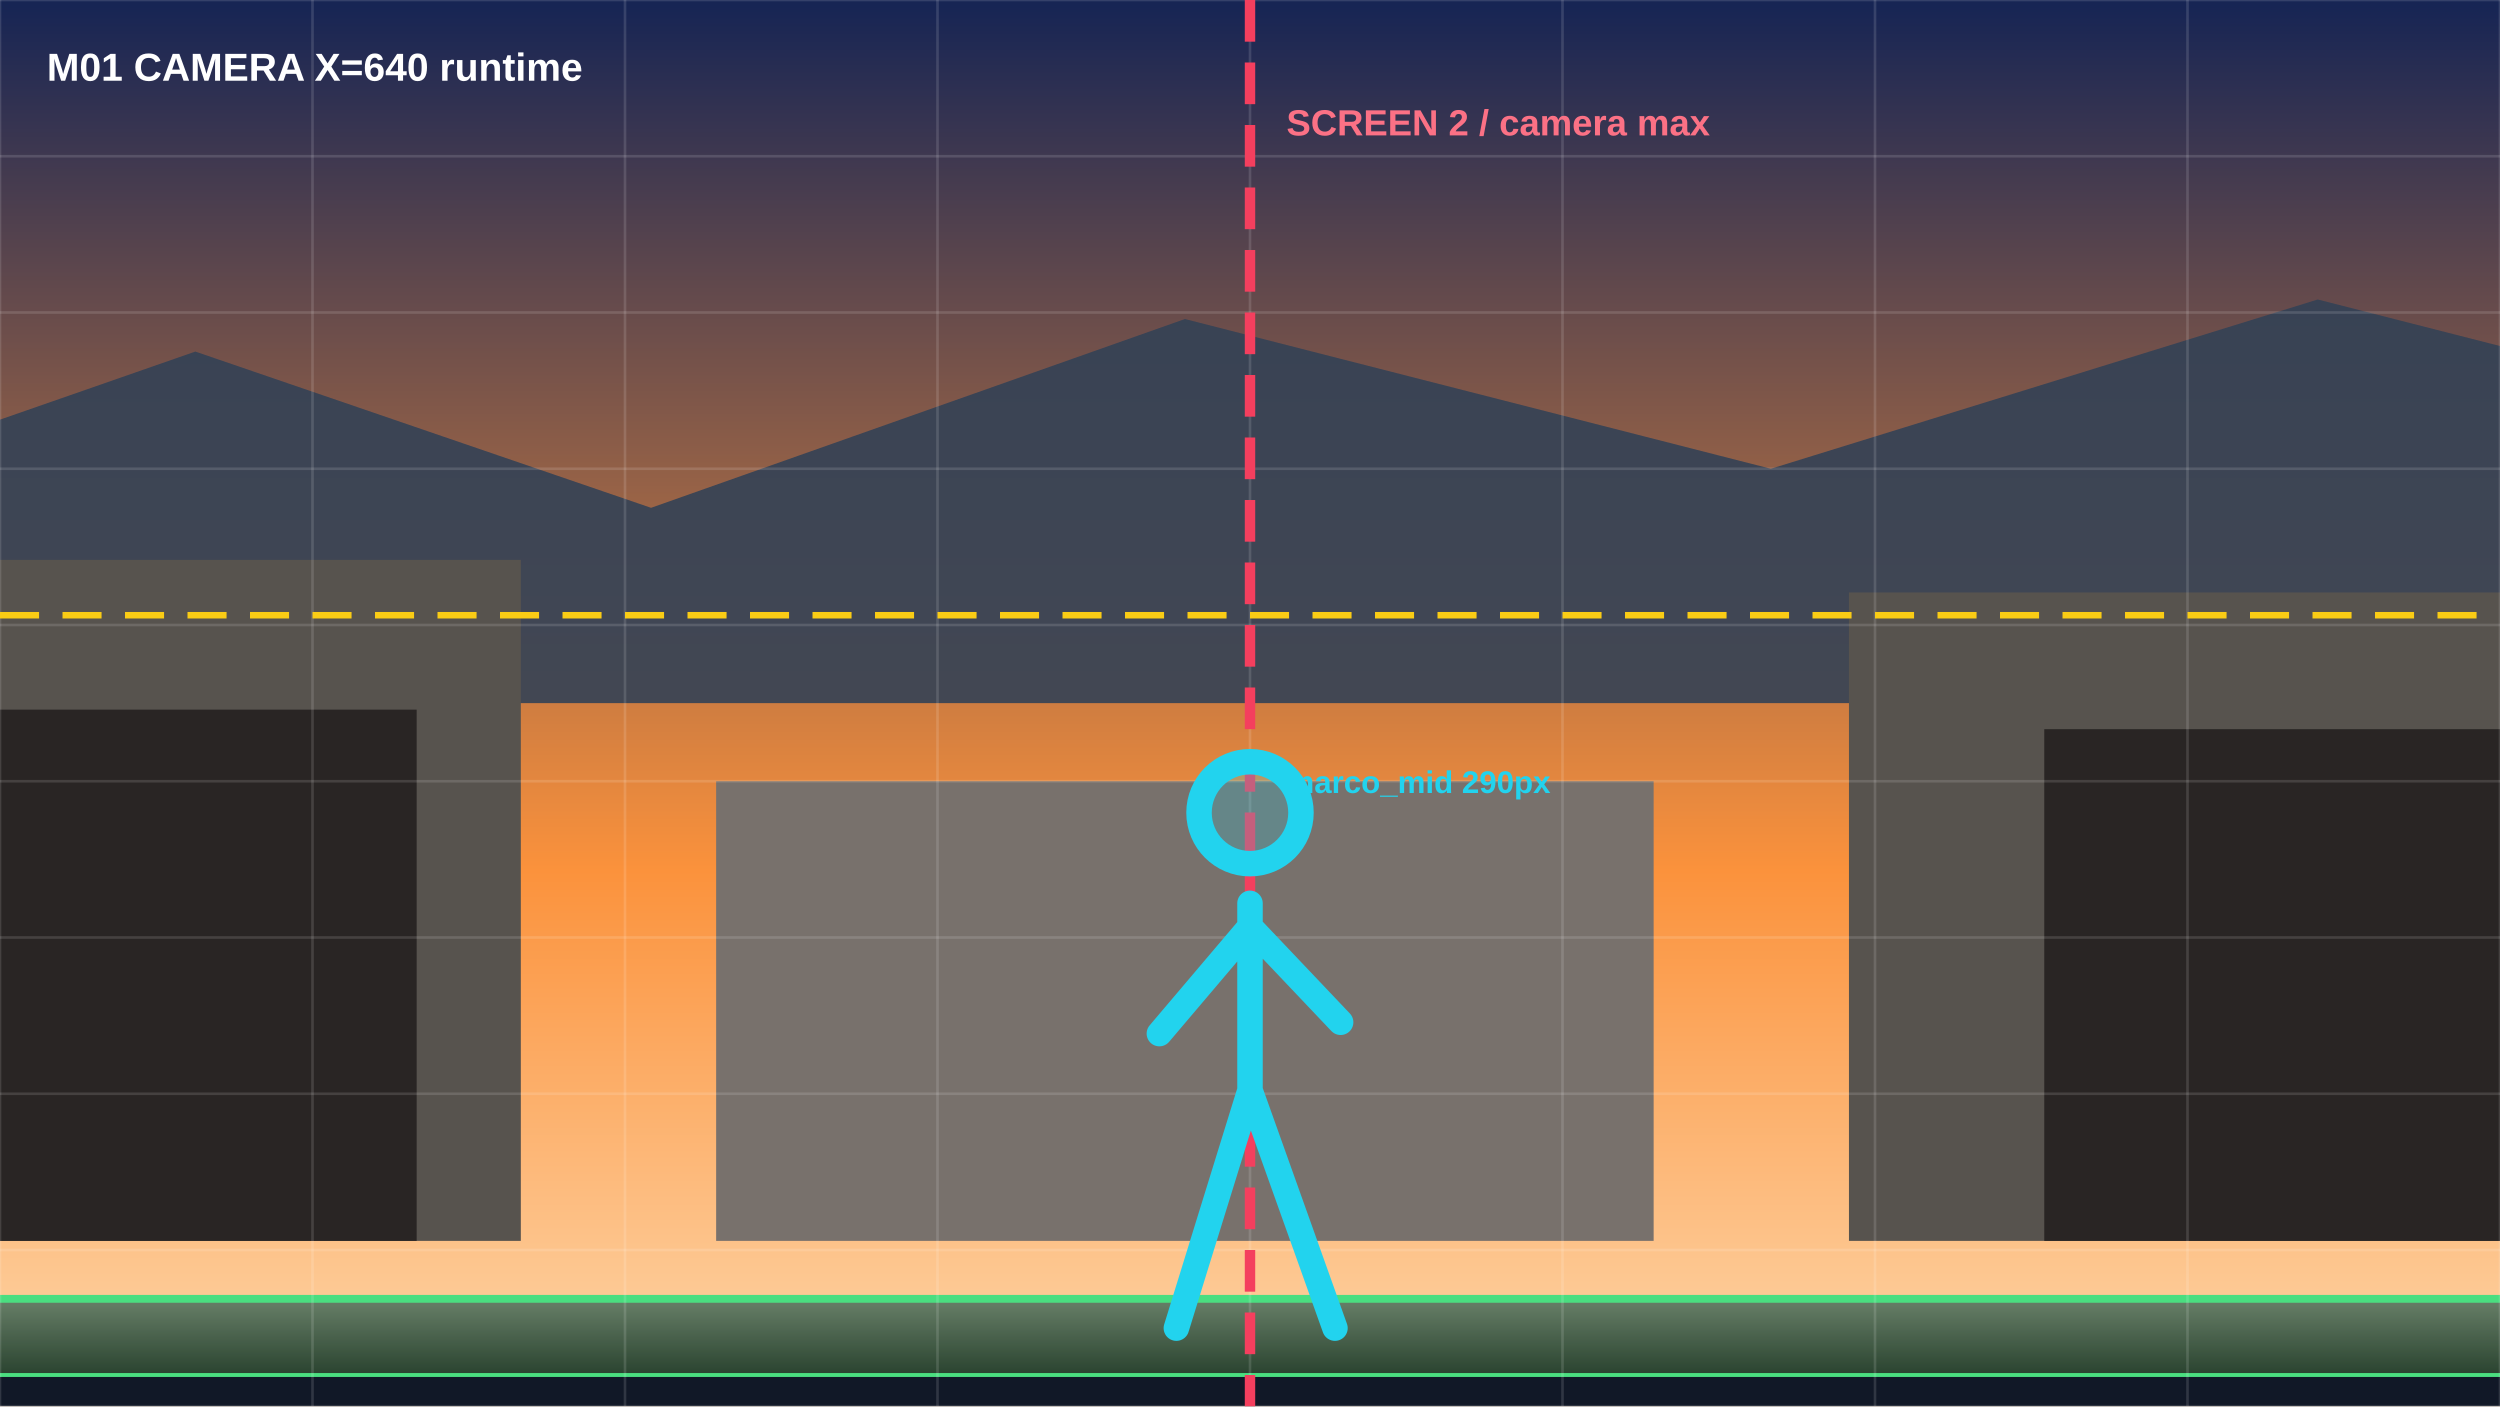
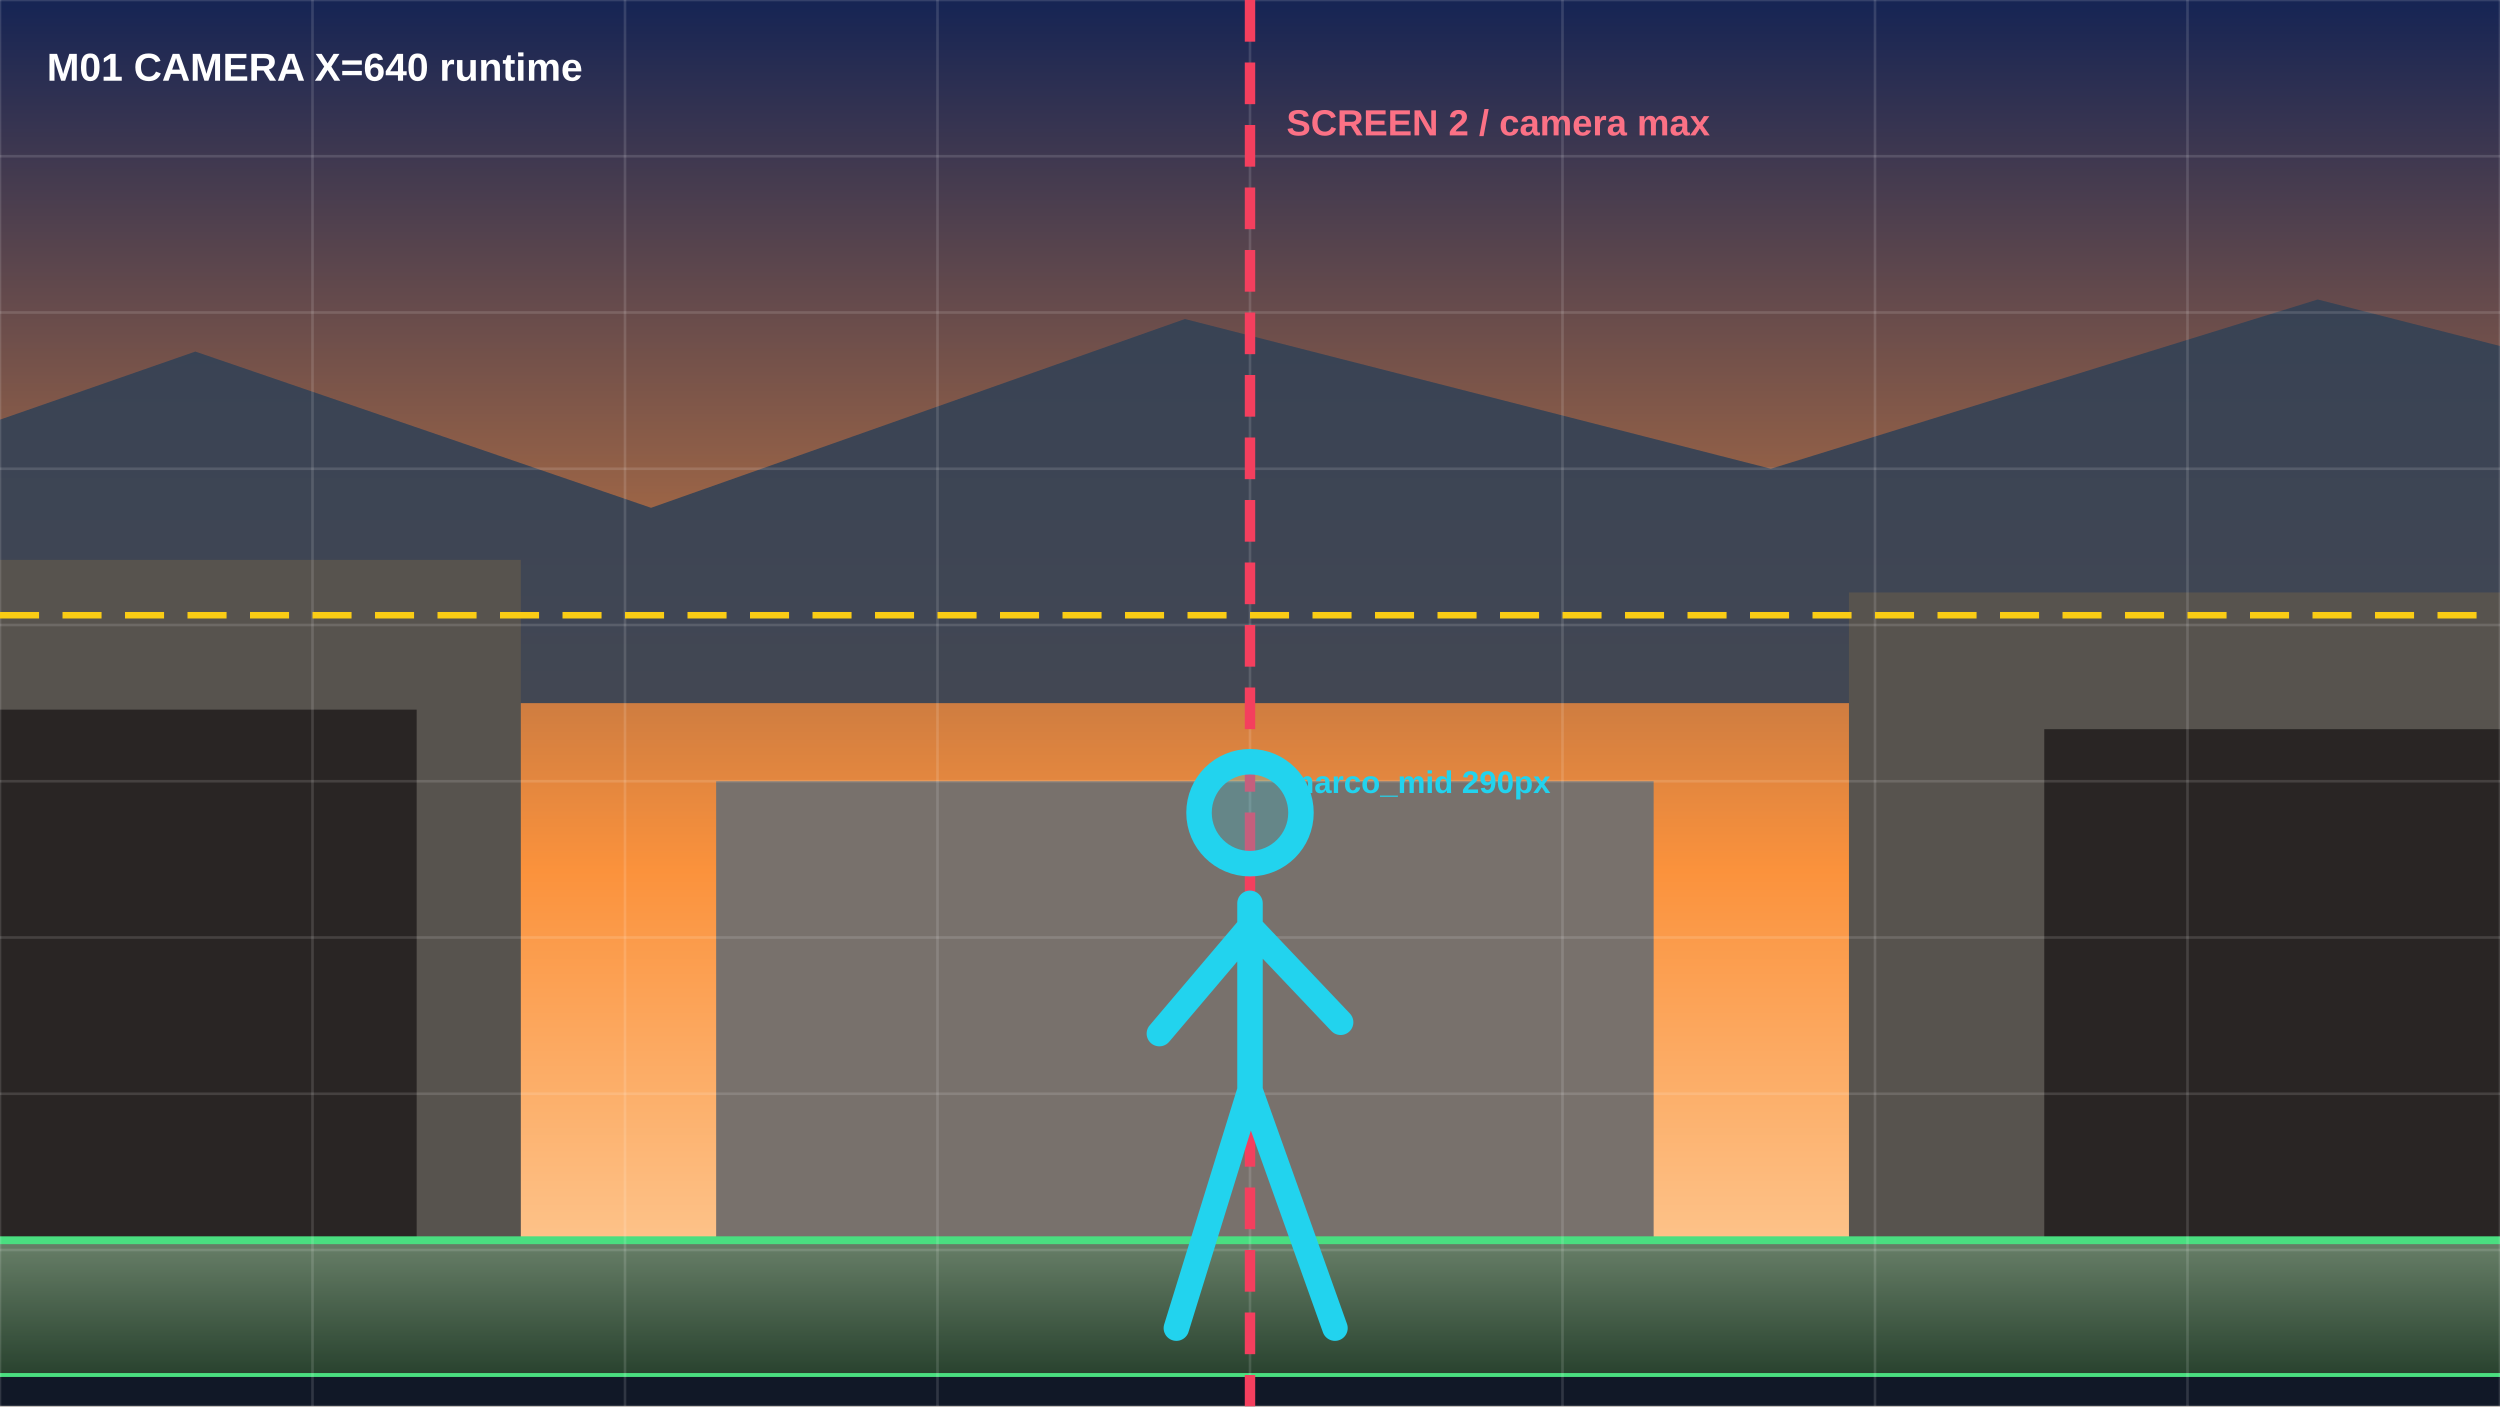
<svg xmlns="http://www.w3.org/2000/svg" width="1280" height="720" viewBox="960 0 1920 1080" role="img" aria-label="M01 deterministic greybox">
  <defs>
    <linearGradient id="sky" x1="0" y1="0" x2="0" y2="1">
      <stop offset="0" stop-color="#172554" />
      <stop offset="0.62" stop-color="#fb923c" />
      <stop offset="1" stop-color="#fed7aa" />
    </linearGradient>
    <linearGradient id="ground" x1="0" y1="0" x2="0" y2="1">
      <stop offset="0" stop-color="#78716c" />
      <stop offset="1" stop-color="#292524" />
    </linearGradient>
  </defs>
  <rect width="3840" height="1080" fill="url(#sky)" />
  <path d="M0 472.5 L420 335 L760 392 L1110 270 L1460 390 L1870 245 L2320 360 L2740 230 L3210 350 L3550 275 L3840 365 L3840 540 L0 540Z" fill="#334155" opacity="0.9" />
  <g fill="#475569" opacity="0">
    <rect x="0" y="390" width="340" height="190" />
    <rect x="365" y="420" width="300" height="160" />
    <rect x="700" y="370" width="420" height="210" />
    <rect x="1160" y="410" width="330" height="170" />
    <rect x="1530" y="350" width="380" height="230" />
    <rect x="1950" y="400" width="320" height="180" />
    <rect x="2310" y="365" width="410" height="215" />
    <rect x="2760" y="410" width="300" height="170" />
    <rect x="3100" y="345" width="390" height="235" />
    <rect x="3530" y="395" width="310" height="185" />
  </g>
  <g opacity="0">
-     <rect x="0" y="540" width="1140" height="457.5" fill="#57534e" />
+     <rect x="0" y="540" width="1140" height="412.5" fill="#57534e" />
    <rect x="0" y="540" width="1140" height="42" fill="#1c1917" />
    <g fill="#1c1917">
-       <rect x="110" y="600" width="260" height="397.5" />
-       <rect x="440" y="600" width="260" height="397.5" />
-       <rect x="770" y="600" width="260" height="397.5" />
+       <rect x="110" y="600" width="260" height="352.5" />
+       <rect x="440" y="600" width="260" height="352.5" />
+       <rect x="770" y="600" width="260" height="352.5" />
    </g>
    <g fill="#a8a29e">
-       <rect x="80" y="580" width="38" height="417.5" />
-       <rect x="370" y="580" width="38" height="417.5" />
-       <rect x="700" y="580" width="38" height="417.5" />
-       <rect x="1030" y="580" width="42" height="417.5" />
+       <rect x="80" y="580" width="38" height="372.5" />
+       <rect x="370" y="580" width="38" height="372.5" />
+       <rect x="700" y="580" width="38" height="372.5" />
+       <rect x="1030" y="580" width="42" height="372.5" />
    </g>
-     <rect x="2130" y="510" width="1710" height="487.5" fill="#57534e" />
+     <rect x="2130" y="510" width="1710" height="442.5" fill="#57534e" />
    <rect x="2130" y="510" width="1710" height="42" fill="#1c1917" />
    <g fill="#1c1917">
-       <rect x="2240" y="610" width="350" height="387.5" />
-       <rect x="2680" y="610" width="350" height="387.5" />
-       <rect x="3120" y="610" width="350" height="387.5" />
-       <rect x="3560" y="610" width="230" height="387.5" />
+       <rect x="2240" y="610" width="350" height="342.5" />
+       <rect x="2680" y="610" width="350" height="342.5" />
+       <rect x="3120" y="610" width="350" height="342.5" />
+       <rect x="3560" y="610" width="230" height="342.5" />
    </g>
    <g fill="#a8a29e">
-       <rect x="2180" y="570" width="44" height="427.5" />
-       <rect x="2600" y="570" width="44" height="427.5" />
-       <rect x="3040" y="570" width="44" height="427.5" />
-       <rect x="3480" y="570" width="44" height="427.5" />
-       <rect x="3790" y="570" width="44" height="427.5" />
+       <rect x="2180" y="570" width="44" height="382.5" />
+       <rect x="2600" y="570" width="44" height="382.5" />
+       <rect x="3040" y="570" width="44" height="382.5" />
+       <rect x="3480" y="570" width="44" height="382.5" />
+       <rect x="3790" y="570" width="44" height="382.5" />
    </g>
  </g>
  <rect x="0" y="430" width="1360" height="523" fill="#57534e" opacity="1" />
  <rect x="90" y="560" width="340" height="393" fill="#292524" opacity="1" />
  <rect x="520" y="600" width="340" height="353" fill="#292524" opacity="1" />
  <rect x="950" y="545" width="330" height="408" fill="#292524" opacity="1" />
  <rect x="1510" y="600" width="720" height="353" fill="#78716c" opacity="1" />
  <rect x="2380" y="455" width="1460" height="498" fill="#57534e" opacity="1" />
  <rect x="2530" y="560" width="360" height="393" fill="#292524" opacity="1" />
  <rect x="2990" y="600" width="360" height="353" fill="#292524" opacity="1" />
  <rect x="3450" y="535" width="300" height="418" fill="#292524" opacity="1" />
-   <rect x="0" y="997.5" width="3840" height="60" fill="url(#ground)" />
-   <rect x="0" y="997.5" width="3840" height="60" fill="#22c55e" fill-opacity="0.18" stroke="#4ade80" stroke-width="6" />
+   <rect x="0" y="952.5" width="3840" height="105" fill="url(#ground)" />
+   <rect x="0" y="952.5" width="3840" height="105" fill="#22c55e" fill-opacity="0.18" stroke="#4ade80" stroke-width="6" />
  <rect x="0" y="1057.5" width="3840" height="22.5" fill="#111827" />
  <g stroke="#ffffff" stroke-opacity="0.13" stroke-width="2">
    <line x1="0" y1="0" x2="0" y2="1080" />
    <line x1="240" y1="0" x2="240" y2="1080" />
    <line x1="480" y1="0" x2="480" y2="1080" />
    <line x1="720" y1="0" x2="720" y2="1080" />
    <line x1="960" y1="0" x2="960" y2="1080" />
    <line x1="1200" y1="0" x2="1200" y2="1080" />
    <line x1="1440" y1="0" x2="1440" y2="1080" />
    <line x1="1680" y1="0" x2="1680" y2="1080" />
    <line x1="1920" y1="0" x2="1920" y2="1080" />
    <line x1="2160" y1="0" x2="2160" y2="1080" />
    <line x1="2400" y1="0" x2="2400" y2="1080" />
    <line x1="2640" y1="0" x2="2640" y2="1080" />
    <line x1="2880" y1="0" x2="2880" y2="1080" />
    <line x1="3120" y1="0" x2="3120" y2="1080" />
    <line x1="3360" y1="0" x2="3360" y2="1080" />
    <line x1="3600" y1="0" x2="3600" y2="1080" />
    <line x1="3840" y1="0" x2="3840" y2="1080" />
    <line x1="0" y1="0" x2="3840" y2="0" />
    <line x1="0" y1="120" x2="3840" y2="120" />
    <line x1="0" y1="240" x2="3840" y2="240" />
    <line x1="0" y1="360" x2="3840" y2="360" />
    <line x1="0" y1="480" x2="3840" y2="480" />
    <line x1="0" y1="600" x2="3840" y2="600" />
    <line x1="0" y1="720" x2="3840" y2="720" />
    <line x1="0" y1="840" x2="3840" y2="840" />
    <line x1="0" y1="960" x2="3840" y2="960" />
    <line x1="0" y1="1080" x2="3840" y2="1080" />
  </g>
  <line x1="0" y1="472.5" x2="3840" y2="472.5" stroke="#facc15" stroke-width="5" stroke-dasharray="30 18" />
  <line x1="1920" y1="0" x2="1920" y2="1080" stroke="#f43f5e" stroke-width="8" stroke-dasharray="32 16" />
-   <text x="34" y="977.5" fill="#86efac" font-family="Arial,sans-serif" font-size="26" font-weight="700">WALK TOP 665px runtime</text>
+   <text x="34" y="932.5" fill="#86efac" font-family="Arial,sans-serif" font-size="26" font-weight="700">WALK TOP 635px runtime</text>
  <text x="34" y="1039.5" fill="#86efac" font-family="Arial,sans-serif" font-size="26" font-weight="700">WALK BOTTOM 705px runtime</text>
  <text x="1948" y="104" fill="#fb7185" font-family="Arial,sans-serif" font-size="28" font-weight="700">SCREEN 2 / camera max</text>
  <g aria-label="marco_start" fill="none" stroke="#22d3ee" stroke-width="19.575" stroke-linecap="round" stroke-linejoin="round">
    <circle cx="450" cy="624.15" r="39.15" fill="#22d3ee" fill-opacity="0.22" />
    <path d="M 450 693.75 L 450 837.3 M 450 711.75 L 380.4 793.8 M 450 711.75 L 519.6 785.1 M 450 837.3 L 393.45 1020 M 450 837.3 L 515.25 1020" />
  </g>
  <text x="478" y="609" fill="#22d3ee" font-family="Arial,sans-serif" font-size="24" font-weight="700">marco_start 290px</text>
  <g aria-label="marco_mid" fill="none" stroke="#22d3ee" stroke-width="19.575" stroke-linecap="round" stroke-linejoin="round">
    <circle cx="1920" cy="624.15" r="39.15" fill="#22d3ee" fill-opacity="0.22" />
    <path d="M 1920 693.75 L 1920 837.3 M 1920 711.75 L 1850.4 793.8 M 1920 711.75 L 1989.6 785.1 M 1920 837.3 L 1863.45 1020 M 1920 837.3 L 1985.25 1020" />
  </g>
  <text x="1948" y="609" fill="#22d3ee" font-family="Arial,sans-serif" font-size="24" font-weight="700">marco_mid 290px</text>
  <g aria-label="talebano_end" fill="none" stroke="#f97316" stroke-width="21.465" stroke-linecap="round" stroke-linejoin="round">
    <circle cx="3360" cy="585.93" r="42.93" fill="#f97316" fill-opacity="0.22" />
    <path d="M 3360 662.25 L 3360 819.66 M 3360 680.25 L 3283.68 771.96 M 3360 680.25 L 3436.32 762.42 M 3360 819.66 L 3297.99 1020 M 3360 819.66 L 3431.55 1020" />
  </g>
  <text x="3388" y="567" fill="#f97316" font-family="Arial,sans-serif" font-size="24" font-weight="700">talebano_end 318px</text>
  <text x="996" y="62" fill="#fff" font-family="Arial,sans-serif" font-size="30" font-weight="700">M01 CAMERA X=640 runtime</text>
</svg>
